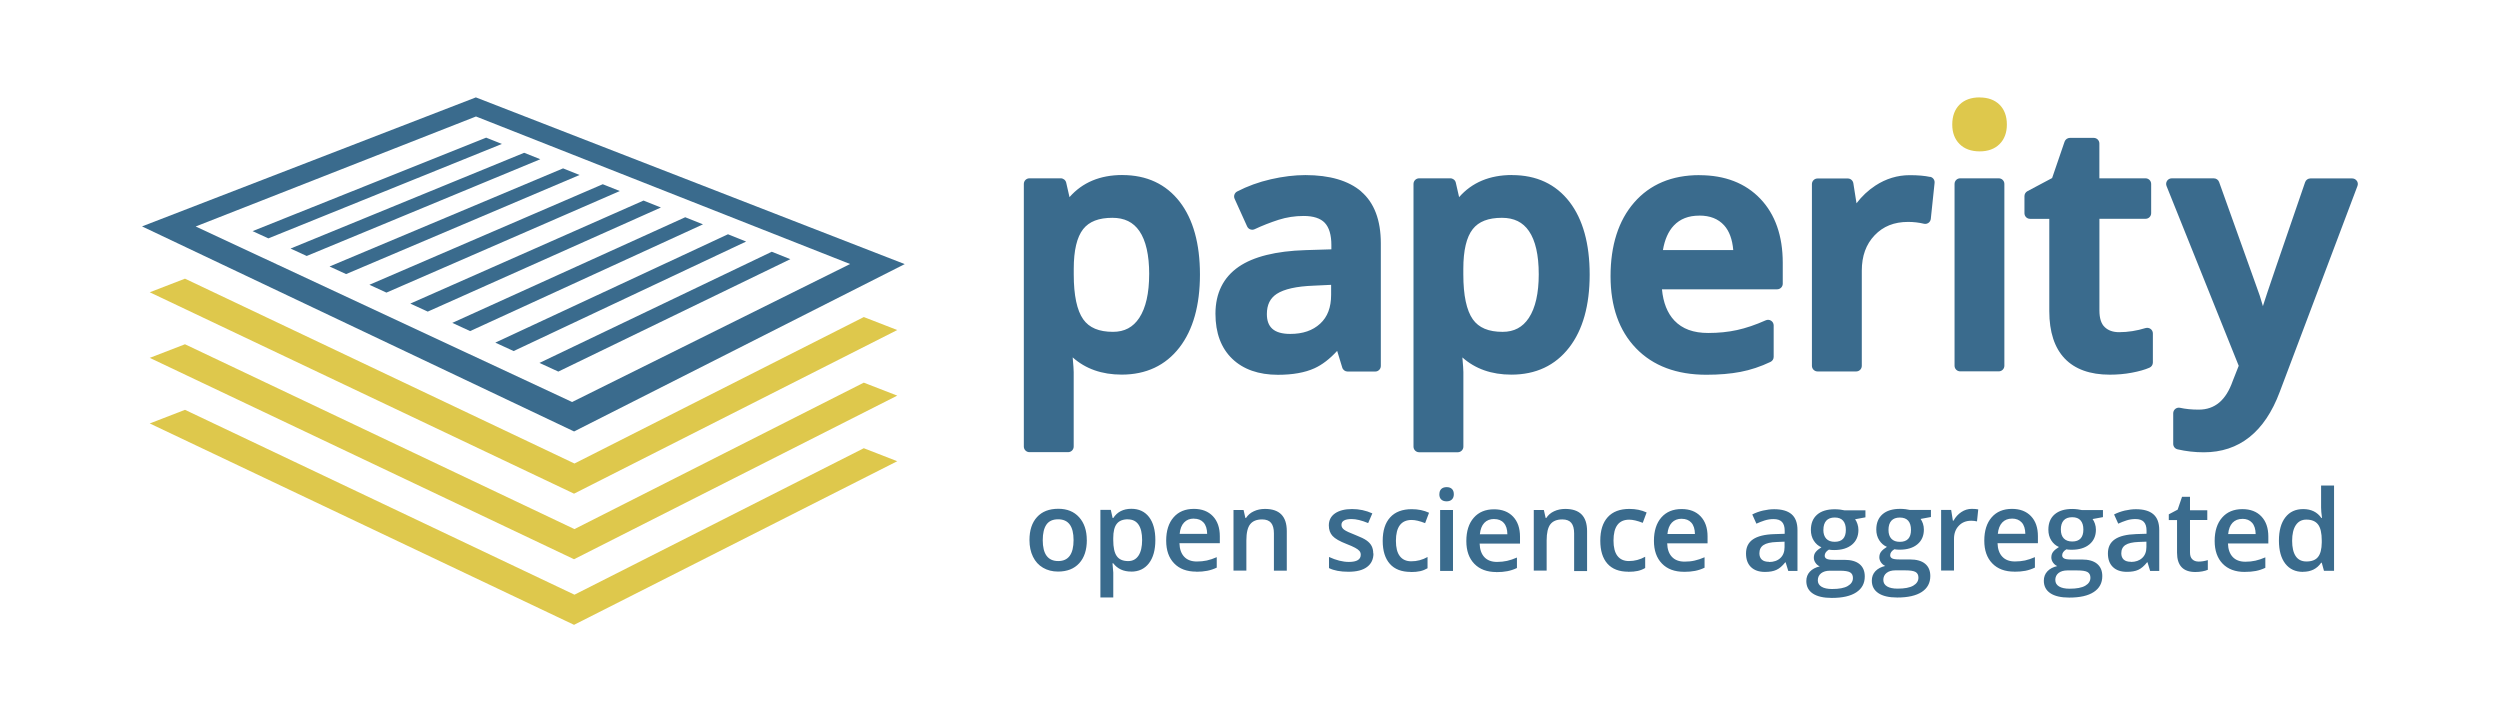
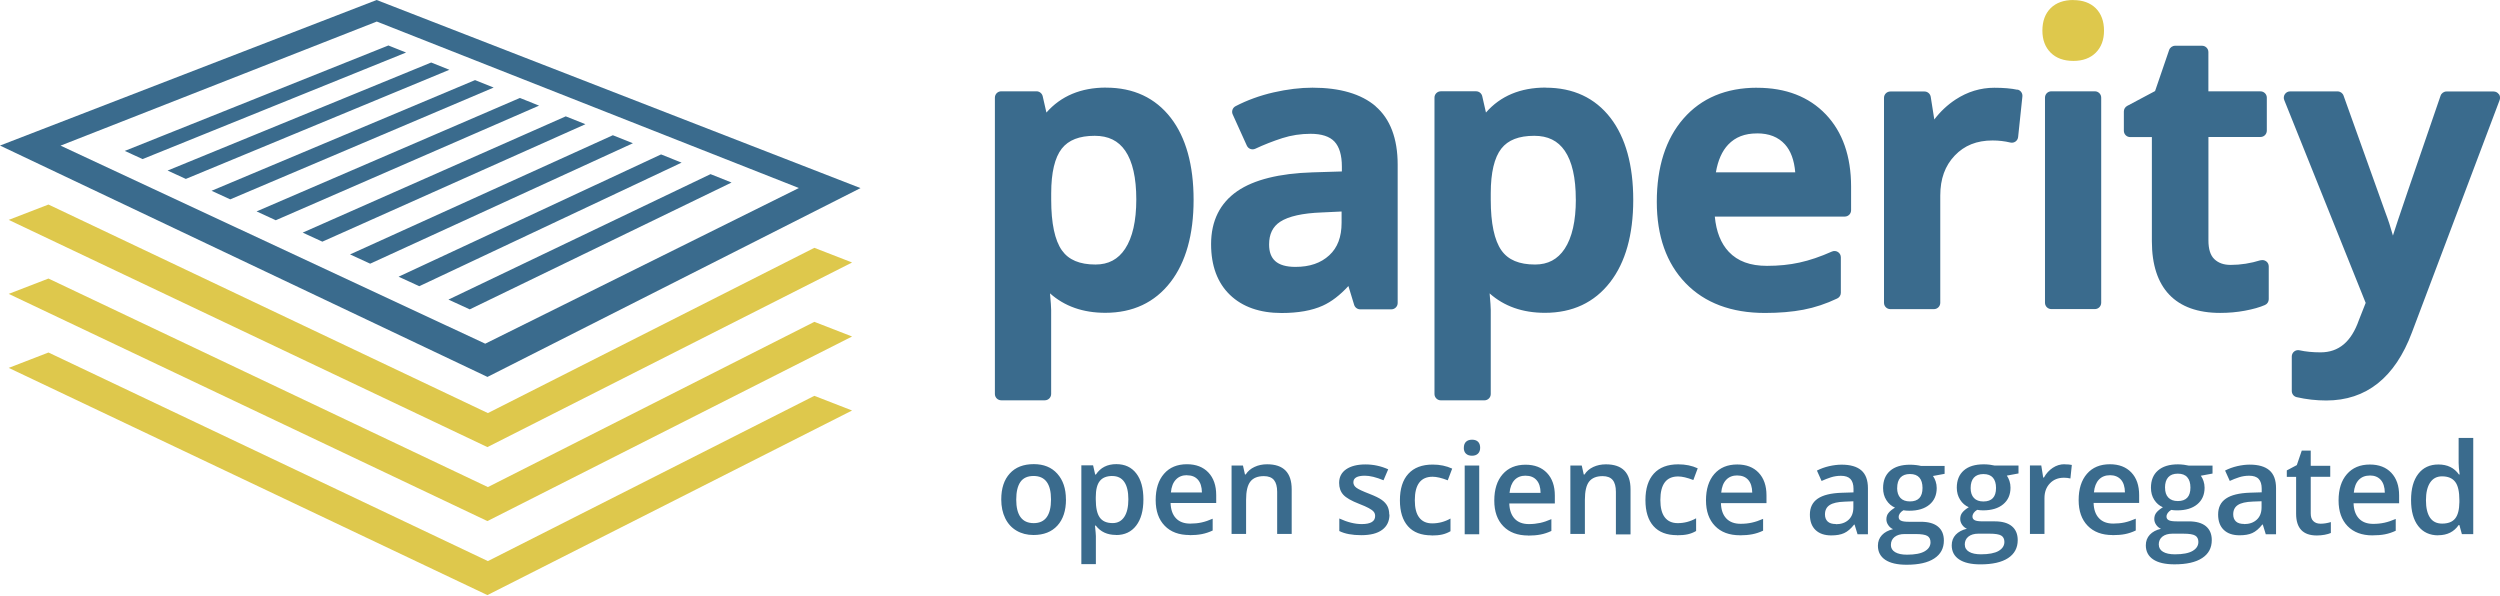
- <svg xmlns="http://www.w3.org/2000/svg" viewBox="0 0 600 173.333" height="173.333" width="600">
-   <path d="M250.256 129.615c0 3.36 1.24 5.037 3.72 5.037 2.453 0 3.68-1.678 3.68-5.037 0-3.32-1.233-4.984-3.705-4.984-1.29 0-2.23.43-2.82 1.29-.58.86-.87 2.09-.87 3.7zm10.584 0c0 2.375-.61 4.23-1.828 5.565-1.216 1.332-2.913 1.997-5.09 1.997-1.357 0-2.56-.31-3.6-.922-1.047-.612-1.847-1.492-2.407-2.64-.562-1.15-.843-2.482-.843-4 0-2.36.604-4.2 1.817-5.523 1.2-1.324 2.91-1.985 5.11-1.985 2.1 0 3.77.674 4.99 2.03 1.22 1.354 1.84 3.182 1.84 5.478m9.89-4.985c-1.23 0-2.13.362-2.69 1.08-.57.717-.85 1.867-.85 3.445v.46c0 1.77.28 3.054.84 3.846.56.8 1.47 1.2 2.75 1.2 1.07 0 1.89-.44 2.47-1.31.58-.87.87-2.12.87-3.75s-.29-2.86-.87-3.7c-.57-.83-1.42-1.25-2.53-1.25zm.75 12.547c-1.84 0-3.27-.66-4.29-1.986H267c.125 1.23.186 1.98.186 2.24v5.96h-3.09v-21.02h2.497c.068.27.212.92.435 1.95h.156c.963-1.47 2.41-2.21 4.34-2.21 1.812 0 3.226.66 4.24 1.97 1.012 1.32 1.52 3.17 1.52 5.54s-.516 4.23-1.546 5.57c-1.034 1.34-2.454 2-4.268 2m15.065-12.73c-.98 0-1.764.31-2.356.94-.6.63-.95 1.53-1.06 2.73h6.6c-.02-1.2-.31-2.11-.87-2.73-.56-.62-1.33-.92-2.32-.92zm.567 12.73c-2.26 0-4.025-.65-5.304-1.98-1.274-1.31-1.914-3.13-1.914-5.45 0-2.37.59-4.24 1.776-5.6 1.183-1.36 2.81-2.03 4.877-2.03 1.922 0 3.437.59 4.55 1.75 1.11 1.17 1.67 2.77 1.67 4.82v1.67h-9.692c.045 1.41.425 2.49 1.144 3.25.71.76 1.73 1.14 3.03 1.14.86 0 1.66-.08 2.4-.24.74-.16 1.54-.43 2.38-.8v2.51c-.76.36-1.52.61-2.29.76-.77.15-1.65.23-2.64.23m21.76-.26h-3.11V128c0-1.12-.23-1.957-.68-2.51-.46-.55-1.17-.83-2.15-.83-1.31 0-2.27.39-2.87 1.16-.61.77-.91 2.065-.91 3.88v7.25h-3.09V122.4h2.42l.43 1.905h.16c.44-.69 1.06-1.23 1.87-1.6.8-.38 1.7-.564 2.68-.564 3.49 0 5.23 1.78 5.23 5.33v9.48m20.8-4.14c0 1.42-.52 2.51-1.55 3.27-1.03.77-2.51 1.14-4.45 1.14s-3.49-.29-4.67-.88v-2.67c1.71.79 3.3 1.19 4.77 1.19 1.9 0 2.85-.57 2.85-1.72 0-.37-.11-.68-.32-.92-.21-.25-.56-.5-1.04-.76s-1.15-.56-2.01-.89c-1.68-.65-2.81-1.3-3.4-1.95-.59-.65-.89-1.49-.89-2.52 0-1.24.5-2.21 1.5-2.9 1-.68 2.37-1.03 4.09-1.03 1.71 0 3.32.35 4.85 1.04l-1 2.33c-1.57-.65-2.89-.97-3.96-.97-1.64 0-2.45.47-2.45 1.4 0 .46.21.84.64 1.16.42.32 1.35.75 2.78 1.3 1.2.47 2.07.89 2.61 1.28.55.39.95.83 1.21 1.33.26.51.39 1.11.39 1.81m9.01 4.41c-2.2 0-3.88-.64-5.02-1.93-1.14-1.28-1.72-3.12-1.72-5.52 0-2.45.59-4.33 1.79-5.64 1.19-1.31 2.92-1.97 5.19-1.97 1.53 0 2.91.29 4.14.86l-.94 2.49c-1.31-.51-2.38-.76-3.23-.76-2.52 0-3.78 1.67-3.78 5.01 0 1.63.31 2.86.94 3.67.62.82 1.54 1.24 2.75 1.24 1.38 0 2.68-.34 3.9-1.03v2.7c-.55.32-1.14.56-1.77.7-.62.14-1.38.21-2.28.21m10.16-.26h-3.09V122.4h3.09zm-3.27-18.4c0-.55.15-.98.45-1.27.31-.3.74-.45 1.3-.45.55 0 .97.15 1.27.44.3.3.45.73.45 1.28 0 .53-.16.94-.46 1.24-.31.3-.73.45-1.27.45-.56 0-.99-.15-1.3-.45-.31-.3-.45-.72-.45-1.24m13.15 5.93c-.98 0-1.77.31-2.36.93-.59.63-.94 1.53-1.06 2.73h6.6c-.01-1.2-.3-2.11-.87-2.73-.55-.62-1.33-.92-2.31-.92zm.56 12.73c-2.27 0-4.03-.66-5.31-1.98-1.28-1.32-1.918-3.13-1.918-5.45 0-2.37.59-4.24 1.78-5.6 1.19-1.36 2.81-2.03 4.88-2.03 1.92 0 3.44.59 4.55 1.75 1.11 1.17 1.67 2.77 1.67 4.82v1.67h-9.69c.05 1.41.43 2.49 1.146 3.25.71.76 1.73 1.14 3.03 1.14.86 0 1.66-.09 2.4-.25s1.53-.43 2.38-.8v2.51c-.756.36-1.52.61-2.29.76-.77.15-1.65.23-2.646.23m21.76-.26h-3.1V128c0-1.12-.226-1.958-.68-2.51-.45-.55-1.166-.83-2.15-.83-1.305 0-2.26.387-2.865 1.16-.6.77-.9 2.064-.9 3.877v7.246h-3.09V122.4h2.42l.43 1.91h.16c.43-.693 1.06-1.23 1.86-1.604.81-.377 1.7-.564 2.687-.564 3.49 0 5.236 1.775 5.236 5.324v9.485m9.9.26c-2.2 0-3.87-.64-5.02-1.93-1.14-1.28-1.71-3.13-1.71-5.53 0-2.44.59-4.32 1.79-5.64 1.19-1.31 2.922-1.97 5.19-1.97 1.532 0 2.92.28 4.14.85l-.93 2.49c-1.31-.51-2.39-.76-3.238-.76-2.52 0-3.78 1.67-3.78 5.01 0 1.63.312 2.86.94 3.68.624.82 1.544 1.24 2.76 1.24 1.37 0 2.672-.34 3.903-1.03v2.7c-.56.33-1.15.56-1.77.7-.62.14-1.38.21-2.28.21m12.81-12.73c-.98 0-1.77.31-2.36.93-.6.63-.95 1.53-1.06 2.73h6.6c-.02-1.2-.31-2.11-.87-2.73-.56-.62-1.33-.92-2.31-.92zm.57 12.73c-2.27 0-4.04-.66-5.31-1.98-1.28-1.32-1.92-3.13-1.92-5.45 0-2.37.59-4.24 1.77-5.6 1.19-1.36 2.81-2.03 4.88-2.03 1.92 0 3.44.58 4.55 1.75 1.11 1.17 1.67 2.77 1.67 4.81v1.67h-9.69c.04 1.41.42 2.49 1.14 3.25.72.76 1.73 1.14 3.04 1.14.86 0 1.66-.08 2.4-.25.74-.16 1.54-.43 2.39-.8v2.51c-.75.36-1.51.61-2.28.76-.77.15-1.65.23-2.64.23m20.39-2.36c1.12 0 2.03-.31 2.71-.94.68-.62 1.02-1.5 1.02-2.63V130l-1.87.08c-1.46.05-2.52.29-3.18.73-.66.43-.99 1.097-.99 1.99 0 .648.2 1.15.58 1.505.39.357.96.533 1.74.533zm4.61 2.11l-.62-2.03h-.1c-.7.89-1.41 1.49-2.12 1.81-.71.33-1.62.49-2.74.49-1.43 0-2.54-.38-3.35-1.15-.8-.77-1.2-1.86-1.2-3.28 0-1.5.56-2.63 1.67-3.39 1.12-.76 2.82-1.18 5.09-1.25l2.52-.08v-.77c0-.92-.22-1.62-.65-2.08-.43-.45-1.106-.68-2.017-.68-.75 0-1.46.11-2.15.33-.68.22-1.34.48-1.97.77l-.993-2.21c.79-.41 1.65-.72 2.59-.94.94-.21 1.83-.32 2.66-.32 1.85 0 3.25.4 4.19 1.21.94.81 1.41 2.08 1.41 3.8v9.8h-2.21m8.42-9.84c0 .92.24 1.61.7 2.11.47.5 1.15.74 2.02.74 1.79 0 2.68-.95 2.68-2.87 0-.95-.22-1.68-.66-2.19-.44-.51-1.11-.77-2.01-.77-.89 0-1.57.26-2.03.76-.46.51-.69 1.25-.69 2.23zm-1.33 12.1c0 .67.3 1.18.9 1.54.6.36 1.45.54 2.53.54 1.69 0 2.94-.24 3.76-.72.83-.48 1.24-1.12 1.24-1.92 0-.63-.22-1.08-.67-1.35-.45-.27-1.29-.4-2.516-.4h-2.34c-.89 0-1.59.21-2.12.62-.52.42-.78.98-.78 1.69zm11.43-16.81v1.69l-2.48.46c.23.31.42.69.567 1.14.15.45.23.92.23 1.42 0 1.5-.518 2.68-1.55 3.54-1.04.86-2.46 1.29-4.28 1.29-.47 0-.89-.03-1.26-.1-.67.41-1 .89-1 1.45 0 .34.15.59.46.75.31.17.88.25 1.72.25h2.53c1.605 0 2.82.34 3.655 1.03.83.68 1.25 1.67 1.25 2.96 0 1.65-.68 2.92-2.04 3.81-1.36.9-3.32 1.34-5.89 1.34-1.98 0-3.49-.35-4.54-1.05-1.04-.7-1.56-1.7-1.56-3 0-.89.283-1.64.85-2.25.57-.61 1.36-1.03 2.373-1.27-.42-.18-.758-.46-1.02-.85-.27-.39-.4-.8-.4-1.23 0-.55.15-1.01.46-1.38.3-.38.76-.75 1.362-1.12-.75-.33-1.36-.85-1.83-1.59-.467-.73-.7-1.59-.7-2.57 0-1.58.496-2.8 1.49-3.67.996-.87 2.414-1.3 4.256-1.3.42 0 .85.03 1.3.08.46.06.8.12 1.02.18h5.04m5.52 4.71c0 .91.23 1.61.7 2.11s1.14.74 2.02.74c1.79 0 2.68-.96 2.68-2.87 0-.95-.22-1.68-.66-2.19-.44-.51-1.11-.77-2.02-.77-.89 0-1.56.25-2.03.76-.46.51-.69 1.25-.69 2.22zM452 139.2c0 .664.3 1.18.9 1.54.6.36 1.44.533 2.53.533 1.68 0 2.935-.237 3.76-.72.822-.48 1.234-1.124 1.234-1.92 0-.63-.225-1.085-.68-1.35-.45-.267-1.29-.4-2.52-.4h-2.34c-.884 0-1.59.21-2.11.62-.52.42-.78.98-.78 1.695zm11.426-16.81v1.692l-2.482.46c.225.31.413.687.562 1.134.15.45.224.92.224 1.42 0 1.5-.52 2.68-1.56 3.54-1.03.86-2.456 1.29-4.27 1.29-.46 0-.88-.036-1.26-.106-.67.41-1 .894-1 1.446 0 .334.16.583.47.75.31.165.88.25 1.713.25h2.54c1.604 0 2.824.34 3.654 1.026.836.685 1.256 1.67 1.256 2.96 0 1.647-.68 2.92-2.04 3.813-1.357.892-3.32 1.34-5.89 1.34-1.984 0-3.495-.35-4.54-1.055-1.043-.7-1.566-1.7-1.566-3 0-.89.28-1.64.845-2.253.57-.607 1.36-1.03 2.377-1.27-.41-.176-.75-.457-1.02-.85-.27-.39-.4-.8-.4-1.227 0-.545.15-1.005.46-1.38.3-.378.76-.75 1.36-1.12-.76-.323-1.37-.852-1.84-1.586-.47-.73-.71-1.59-.71-2.57 0-1.58.5-2.8 1.49-3.668.99-.87 2.41-1.3 4.25-1.3.41 0 .84.026 1.29.08.45.06.79.12 1.02.18h5.04m9.84-.26c.62 0 1.14.044 1.54.13l-.3 2.88c-.44-.105-.9-.16-1.37-.16-1.24 0-2.24.4-3 1.21-.77.807-1.15 1.85-1.15 3.14v7.6h-3.09v-14.54h2.41l.41 2.567h.16c.48-.87 1.11-1.56 1.88-2.065.77-.51 1.61-.763 2.5-.763m9.67 2.34c-.98 0-1.77.31-2.36.932-.59.623-.95 1.53-1.06 2.722h6.6c-.02-1.2-.31-2.12-.87-2.73-.57-.62-1.34-.93-2.32-.93zm.56 12.73c-2.27 0-4.03-.66-5.31-1.98-1.28-1.32-1.92-3.135-1.92-5.45 0-2.376.59-4.244 1.77-5.604 1.18-1.36 2.81-2.03 4.88-2.03 1.92 0 3.44.58 4.55 1.74 1.12 1.17 1.67 2.77 1.67 4.82v1.67h-9.69c.04 1.41.43 2.5 1.15 3.25.71.76 1.72 1.14 3.03 1.14.86 0 1.66-.08 2.41-.24.74-.16 1.53-.43 2.38-.8v2.51c-.75.36-1.52.62-2.29.77-.77.15-1.65.22-2.64.22m11.16-10.1c0 .92.23 1.62.7 2.11.47.49 1.14.74 2.02.74 1.78 0 2.68-.96 2.68-2.87 0-.95-.22-1.68-.67-2.19-.44-.52-1.12-.77-2.02-.77-.89 0-1.57.25-2.03.76-.46.51-.69 1.25-.69 2.22zm-1.33 12.1c0 .67.3 1.18.9 1.54.6.36 1.44.54 2.53.54 1.68 0 2.93-.24 3.76-.72.82-.48 1.23-1.12 1.23-1.92 0-.63-.23-1.08-.68-1.35-.45-.27-1.29-.4-2.52-.4h-2.34c-.88 0-1.59.21-2.11.62-.52.42-.78.98-.78 1.69zm11.43-16.8v1.7l-2.49.46c.23.31.42.68.57 1.13.15.44.23.92.23 1.42 0 1.49-.52 2.67-1.56 3.53-1.04.86-2.46 1.29-4.28 1.29-.46 0-.88-.03-1.26-.1-.66.41-1 .89-1 1.44 0 .34.16.58.47.75.31.17.88.25 1.72.25h2.53c1.61 0 2.83.34 3.66 1.03.83.69 1.25 1.67 1.25 2.96 0 1.65-.68 2.92-2.04 3.81-1.36.9-3.32 1.34-5.89 1.34-1.98 0-3.5-.35-4.54-1.05-1.04-.7-1.56-1.7-1.56-3 0-.89.28-1.64.85-2.25.56-.6 1.35-1.03 2.37-1.26-.41-.18-.75-.46-1.02-.85-.27-.39-.4-.8-.4-1.23 0-.54.15-1 .46-1.38.3-.37.76-.75 1.37-1.12-.76-.32-1.37-.85-1.84-1.58-.47-.73-.7-1.59-.7-2.57 0-1.58.49-2.8 1.49-3.67 1-.87 2.41-1.31 4.26-1.31.41 0 .84.03 1.29.09.45.06.79.12 1.02.18h5.03m6.72 12.44c1.12 0 2.02-.31 2.7-.94.68-.62 1.02-1.5 1.02-2.63V130l-1.87.07c-1.45.055-2.51.295-3.17.73-.66.43-.99 1.1-.99 1.99 0 .65.2 1.15.58 1.51.39.36.97.53 1.74.53zm4.6 2.11l-.62-2.02h-.1c-.7.89-1.41 1.49-2.12 1.81-.71.33-1.62.48-2.73.48-1.43 0-2.55-.38-3.35-1.15-.8-.77-1.2-1.86-1.2-3.27 0-1.5.55-2.63 1.67-3.39 1.11-.76 2.81-1.17 5.09-1.25l2.51-.08v-.77c0-.93-.22-1.62-.65-2.08-.43-.46-1.11-.68-2.02-.68-.74 0-1.46.11-2.14.33-.69.22-1.34.48-1.98.78l-1-2.21c.79-.41 1.66-.72 2.59-.94.93-.21 1.82-.32 2.65-.32 1.85 0 3.25.4 4.19 1.21.94.81 1.41 2.07 1.41 3.8v9.8h-2.2m11.6-2.24c.75 0 1.51-.12 2.26-.35v2.32c-.34.15-.788.28-1.32.38-.54.1-1.1.15-1.68.15-2.93 0-4.39-1.55-4.39-4.63v-7.84h-1.98v-1.37l2.13-1.13 1.05-3.08h1.91v3.23h4.15v2.34h-4.15v7.79c0 .74.18 1.29.56 1.64.37.36.86.54 1.46.54m10.56-10.24c-.99 0-1.77.31-2.37.93-.59.63-.94 1.53-1.05 2.72h6.6c-.02-1.2-.31-2.11-.87-2.73-.56-.62-1.33-.93-2.31-.93zm.56 12.73c-2.26 0-4.03-.66-5.31-1.98-1.27-1.32-1.91-3.13-1.91-5.45 0-2.38.594-4.24 1.78-5.6 1.18-1.36 2.81-2.04 4.88-2.04 1.92 0 3.44.58 4.55 1.748 1.11 1.17 1.67 2.77 1.67 4.815v1.67h-9.69c.043 1.41.43 2.49 1.143 3.25.72.76 1.73 1.14 3.04 1.14.86 0 1.66-.086 2.4-.25.74-.16 1.53-.43 2.39-.8v2.51c-.76.36-1.52.61-2.29.76-.77.15-1.65.22-2.65.22m14.81-2.5c1.27 0 2.2-.36 2.77-1.08.58-.71.88-1.87.9-3.47v-.44c0-1.83-.3-3.13-.9-3.9-.6-.78-1.53-1.16-2.8-1.16-1.09 0-1.93.44-2.52 1.32-.59.88-.89 2.14-.89 3.77 0 1.61.29 2.84.86 3.69.57.84 1.424 1.27 2.564 1.27zm-.83 2.496c-1.82 0-3.23-.655-4.25-1.97-1.02-1.316-1.53-3.16-1.53-5.54 0-2.385.51-4.24 1.54-5.57s2.45-1.99 4.28-1.99c1.91 0 3.36.705 4.36 2.12h.16c-.15-1.04-.22-1.87-.22-2.47v-5.3h3.11v20.46h-2.42l-.53-1.93h-.146c-.99 1.45-2.44 2.17-4.35 2.17M275.8 65.8c0 4.572-.803 8.107-2.383 10.502-1.482 2.244-3.544 3.34-6.294 3.34-3.382 0-5.716-.982-7.146-3.002-1.512-2.138-2.277-5.76-2.277-10.763V64.5c0-4.404.76-7.602 2.256-9.507 1.45-1.83 3.74-2.718 7.01-2.718 2.9 0 5.02 1.04 6.49 3.182 1.56 2.272 2.35 5.752 2.35 10.345zm-6.43-23.796c-5.35 0-9.6 1.784-12.69 5.31-.39-1.753-.65-2.91-.8-3.51-.16-.596-.69-1.01-1.31-1.01h-7.5c-.75 0-1.35.6-1.35 1.345v63.04c0 .74.604 1.34 1.35 1.34h9.27c.744 0 1.347-.6 1.347-1.35V89.31c0-.555-.08-1.724-.244-3.54 3.078 2.75 7.02 4.138 11.76 4.138 5.856 0 10.525-2.19 13.866-6.514 3.26-4.223 4.92-10.114 4.92-17.513 0-7.39-1.63-13.26-4.84-17.43-3.3-4.27-7.93-6.44-13.79-6.44m50.11 26.35v2.39c0 3.03-.86 5.3-2.62 6.92-1.8 1.66-4.16 2.47-7.2 2.47-1.95 0-3.4-.42-4.3-1.24-.88-.8-1.3-1.95-1.3-3.52 0-2.22.77-3.8 2.37-4.85 1.77-1.15 4.74-1.82 8.84-1.97zm7.25-22.39c-3.07-2.62-7.59-3.95-13.44-3.95-2.59 0-5.37.34-8.27 1-2.92.67-5.64 1.66-8.1 2.94-.63.33-.9 1.1-.6 1.75l3 6.63c.15.33.42.59.76.71.34.13.71.11 1.04-.04 1.83-.86 3.77-1.62 5.75-2.26 1.91-.61 3.93-.92 6.02-.92 2.33 0 4.04.56 5.07 1.65 1.05 1.12 1.58 2.91 1.58 5.33v1.03l-6.23.19c-7.07.22-12.45 1.56-15.99 3.98-3.71 2.55-5.6 6.35-5.6 11.29 0 4.6 1.35 8.23 4.02 10.8 2.65 2.55 6.35 3.85 10.98 3.85 3.51 0 6.46-.52 8.75-1.56 1.84-.83 3.67-2.23 5.46-4.18l1.22 4c.17.57.7.96 1.29.96h6.62c.74 0 1.35-.6 1.35-1.34V58.4c0-5.567-1.59-9.75-4.71-12.425M369.3 65.8c0 4.574-.8 8.11-2.38 10.504-1.483 2.244-3.543 3.34-6.292 3.34-3.384 0-5.72-.982-7.15-3.002-1.51-2.138-2.28-5.76-2.28-10.763V64.5c0-4.404.76-7.602 2.258-9.507 1.44-1.83 3.732-2.718 7.008-2.718 2.893 0 5.015 1.04 6.484 3.182 1.56 2.272 2.35 5.752 2.35 10.345zm-6.424-23.794c-5.346 0-9.603 1.784-12.69 5.31-.384-1.753-.648-2.91-.8-3.51-.154-.596-.69-1.01-1.305-1.01h-7.49c-.74 0-1.35.6-1.35 1.345v63.05c0 .75.61 1.35 1.35 1.35h9.27c.74 0 1.35-.6 1.35-1.34V89.32c0-.56-.08-1.728-.24-3.54 3.08 2.746 7.02 4.134 11.76 4.134 5.86 0 10.53-2.19 13.87-6.51 3.27-4.223 4.92-10.114 4.92-17.513 0-7.39-1.63-13.26-4.83-17.43-3.29-4.27-7.93-6.44-13.79-6.44m44.94 9.72c2.58 0 4.52.77 5.95 2.34 1.24 1.37 1.97 3.36 2.19 5.94H399.1c.43-2.53 1.305-4.51 2.615-5.89 1.525-1.6 3.52-2.38 6.105-2.38zm0-9.71c-6.58 0-11.85 2.21-15.65 6.58-3.75 4.31-5.66 10.26-5.66 17.69 0 7.27 2.06 13.09 6.12 17.29 4.07 4.22 9.75 6.35 16.89 6.35 3.04 0 5.8-.23 8.18-.69 2.42-.46 4.84-1.27 7.19-2.39.47-.22.77-.69.77-1.21V78.1c0-.453-.23-.88-.61-1.126-.38-.25-.87-.29-1.29-.1-2.45 1.09-4.77 1.878-6.9 2.34-2.11.466-4.43.7-6.91.7-3.56 0-6.22-.975-8.13-2.99-1.67-1.77-2.67-4.284-2.97-7.49h27.64c.75 0 1.35-.604 1.35-1.35v-5.01c0-6.455-1.81-11.63-5.38-15.37-3.59-3.76-8.51-5.66-14.62-5.66m55.37.42c-1.3-.283-2.95-.424-4.9-.424-2.93 0-5.71.845-8.25 2.51-1.72 1.13-3.24 2.55-4.52 4.24l-.76-4.82c-.11-.655-.67-1.135-1.33-1.135h-7.26c-.74 0-1.35.6-1.35 1.347V87.8c0 .745.61 1.348 1.35 1.348h9.27c.75 0 1.35-.604 1.35-1.35V64.97c0-3.543 1.01-6.324 3.08-8.502 2.06-2.16 4.68-3.21 8.04-3.21 1.3 0 2.58.15 3.79.44.38.09.77.013 1.09-.21.32-.225.52-.575.56-.96l.91-8.64c.07-.68-.38-1.31-1.05-1.456" fill="#3a6b8d" />
-   <path d="M475.135 23.373c-2.044 0-3.667.582-4.83 1.728-1.17 1.16-1.765 2.77-1.765 4.79 0 1.94.592 3.52 1.756 4.68 1.167 1.17 2.792 1.76 4.84 1.76 1.99 0 3.593-.59 4.76-1.75 1.163-1.16 1.753-2.74 1.753-4.68 0-2.02-.6-3.63-1.77-4.79-1.17-1.14-2.77-1.72-4.75-1.72" fill="#dec84c" />
-   <path d="M479.71 42.796h-9.27c-.745 0-1.348.6-1.348 1.346v43.634c0 .745.603 1.348 1.347 1.348h9.27c.74 0 1.34-.603 1.34-1.348V44.142c0-.745-.6-1.346-1.35-1.346m35.28 35.924c-2.12.663-4.27 1.003-6.39 1.003-1.47 0-2.61-.403-3.47-1.228-.84-.794-1.26-2.133-1.26-3.974V52.51h11.08c.74 0 1.34-.6 1.34-1.346v-7.022c0-.745-.61-1.346-1.35-1.346h-11.08v-8.36c0-.743-.61-1.345-1.35-1.345h-5.72c-.58 0-1.09.37-1.28.91l-2.99 8.73-5.92 3.15c-.44.23-.72.69-.72 1.19v4.1c0 .75.6 1.35 1.35 1.35h4.61v22.16c0 9.97 5.02 15.24 14.52 15.24 1.8 0 3.58-.15 5.27-.47 1.71-.32 3.15-.72 4.26-1.21.49-.21.81-.7.81-1.23v-6.99c0-.43-.2-.83-.55-1.08-.35-.25-.79-.33-1.2-.2m50.69-35.34c-.25-.37-.67-.58-1.11-.58H554.5c-.572 0-1.084.36-1.27.9-6.02 17.46-9.4 27.37-10.04 29.46l-.09.3c-.45-1.64-1-3.33-1.654-5.04l-8.86-24.75c-.19-.53-.7-.89-1.268-.89h-10.1c-.45 0-.867.22-1.116.59-.25.37-.3.84-.13 1.26l17.32 43.14-1.44 3.65c-1.62 4.63-4.29 6.87-8.16 6.87-1.68 0-3.19-.15-4.48-.44-.4-.09-.82.01-1.13.26-.33.26-.51.65-.51 1.06v7.34c0 .63.43 1.17 1.04 1.31 2.04.47 4.15.71 6.3.71 8.5 0 14.63-4.87 18.22-14.48l18.66-49.44c.16-.41.1-.87-.15-1.24m-449-10.34L60.62 55.47l3.79 1.74 56.05-22.663-3.8-1.517m9.13 3.642l-56.06 22.98 3.88 1.782 56.06-23.217-3.88-1.55m18.88 7.545L88.66 68.345l4.082 1.88 56.01-24.373-4.065-1.627m9.77 3.905l-55.98 24.73 4.183 1.924L158.62 49.8l-4.163-1.664m20.255 8.09L118.875 82.23l4.4 2.023 55.797-26.285-4.36-1.745" fill="#3a6b8d" />
-   <path d="M137.305 96.484l-90.34-42.13 67.272-26.398 89.787 35.41zm-23.098-73.11l-80.12 30.962L137.78 103.55l79.355-40.165-102.928-40.012" fill="#3a6b8d" />
-   <path d="M135.14 40.41L79.09 63.957l3.972 1.823 56.04-23.785-3.963-1.584m29.33 11.72l-55.92 25.36 4.28 1.97 55.89-25.62-4.26-1.7m20.74 8.29L129.47 87.1l4.523 2.08L189.68 62.2l-4.472-1.784" fill="#3a6b8d" />
-   <path d="M207.31 76.094l-69.442 35.15L44.394 66.88l-8.454 3.266 101.828 48.333 77.57-39.27-8.027-3.12" fill="#dec84c" />
-   <path d="M207.31 91.836l-69.442 35.146-93.474-44.36-8.454 3.266 101.828 48.328 77.57-39.264-8.027-3.116" fill="#dec84c" />
-   <path d="M44.394 98.36l-8.454 3.268 101.828 48.332 77.57-39.267-8.027-3.12-69.44 35.154L44.4 98.36" fill="#dec84c" />
+ <svg xmlns="http://www.w3.org/2000/svg" viewBox="0 0 531.793 126.587" height="126.587" width="531.793">
+   <path d="M216.168 106.242c0 3.36 1.24 5.037 3.72 5.037 2.453 0 3.68-1.68 3.68-5.04 0-3.32-1.233-4.99-3.705-4.99-1.29 0-2.23.43-2.82 1.29-.58.86-.87 2.09-.87 3.7zm10.584 0c0 2.375-.61 4.23-1.828 5.565-1.216 1.332-2.913 1.997-5.09 1.997-1.357 0-2.56-.31-3.6-.922-1.047-.612-1.847-1.492-2.407-2.64-.562-1.15-.843-2.482-.843-4 0-2.36.604-4.2 1.817-5.523 1.2-1.33 2.91-1.99 5.11-1.99 2.1 0 3.77.67 4.99 2.03 1.22 1.35 1.84 3.18 1.84 5.48m9.89-4.99c-1.23 0-2.13.36-2.69 1.08-.57.71-.85 1.86-.85 3.44v.46c0 1.77.28 3.05.84 3.84.56.8 1.47 1.2 2.75 1.2 1.07 0 1.89-.44 2.47-1.31.58-.87.87-2.12.87-3.75s-.29-2.86-.87-3.7c-.57-.83-1.42-1.25-2.53-1.25zm.75 12.54c-1.84 0-3.27-.66-4.29-1.99h-.17c.13 1.23.19 1.98.19 2.24V120h-3.09V98.99h2.5c.07.27.21.92.44 1.95h.16c.97-1.47 2.41-2.21 4.34-2.21 1.82 0 3.23.66 4.24 1.97 1.02 1.32 1.52 3.17 1.52 5.54s-.51 4.23-1.54 5.57c-1.03 1.34-2.45 2-4.26 2m15.066-12.73c-.98 0-1.764.31-2.356.94-.6.63-.95 1.53-1.06 2.73h6.6c-.02-1.2-.31-2.11-.87-2.73-.56-.62-1.33-.92-2.32-.92zm.567 12.73c-2.26 0-4.03-.65-5.307-1.98-1.275-1.31-1.915-3.13-1.915-5.45 0-2.37.59-4.24 1.778-5.6 1.18-1.36 2.81-2.03 4.878-2.03 1.92 0 3.44.59 4.55 1.75 1.11 1.17 1.67 2.77 1.67 4.82v1.67H249c.046 1.41.426 2.49 1.145 3.25.71.76 1.73 1.14 3.03 1.14.86 0 1.66-.08 2.4-.24.74-.16 1.54-.43 2.38-.8v2.51c-.76.36-1.52.61-2.29.76-.77.15-1.65.23-2.64.23m21.76-.26h-3.11v-8.96c0-1.12-.23-1.957-.68-2.51-.46-.55-1.17-.83-2.15-.83-1.31 0-2.27.39-2.87 1.16-.61.77-.91 2.065-.91 3.88v7.25h-3.09V99.02h2.42l.43 1.905h.16c.44-.69 1.06-1.23 1.87-1.6.8-.38 1.7-.564 2.68-.564 3.49 0 5.23 1.78 5.23 5.33v9.48m20.8-4.14c0 1.42-.52 2.51-1.55 3.27-1.03.77-2.51 1.14-4.45 1.14-1.94 0-3.49-.29-4.67-.88v-2.67c1.71.79 3.3 1.19 4.77 1.19 1.9 0 2.85-.57 2.85-1.72 0-.37-.11-.68-.32-.92-.21-.25-.56-.5-1.04-.76s-1.15-.56-2.01-.89c-1.68-.65-2.81-1.3-3.4-1.95-.59-.65-.89-1.49-.89-2.52 0-1.24.5-2.21 1.5-2.9 1-.68 2.37-1.03 4.09-1.03 1.71 0 3.32.35 4.85 1.04l-1 2.33c-1.57-.65-2.89-.97-3.96-.97-1.64 0-2.45.47-2.45 1.4 0 .46.21.84.64 1.16.42.32 1.35.75 2.78 1.3 1.2.47 2.07.89 2.61 1.28.55.39.95.83 1.21 1.33.26.51.39 1.11.39 1.81m9.01 4.41c-2.2 0-3.88-.64-5.02-1.93-1.14-1.28-1.72-3.12-1.72-5.52 0-2.45.59-4.33 1.79-5.64 1.19-1.31 2.92-1.97 5.19-1.97 1.53 0 2.91.29 4.14.86l-.94 2.49c-1.31-.51-2.38-.76-3.23-.76-2.52 0-3.78 1.67-3.78 5.01 0 1.63.31 2.86.94 3.67.62.82 1.54 1.24 2.75 1.24 1.38 0 2.68-.34 3.9-1.03v2.7c-.55.32-1.14.56-1.77.7-.62.14-1.38.21-2.28.21m10.16-.26h-3.09V99.02h3.09zm-3.27-18.4c0-.55.15-.98.45-1.27.31-.3.74-.45 1.3-.45.55 0 .97.15 1.27.44.3.3.45.73.45 1.28 0 .53-.16.94-.46 1.24-.31.3-.73.45-1.27.45-.56 0-.99-.15-1.3-.45-.31-.3-.45-.72-.45-1.24m13.15 5.93c-.98 0-1.77.31-2.36.93-.59.63-.94 1.53-1.06 2.73h6.6c-.01-1.2-.3-2.11-.87-2.73-.55-.62-1.33-.92-2.31-.92zm.56 12.73c-2.27 0-4.03-.66-5.31-1.98-1.28-1.32-1.915-3.13-1.915-5.45 0-2.37.59-4.24 1.78-5.6 1.19-1.36 2.81-2.03 4.88-2.03 1.92 0 3.44.59 4.55 1.75 1.11 1.17 1.67 2.77 1.67 4.82v1.67h-9.69c.05 1.41.43 2.49 1.145 3.25.71.76 1.73 1.14 3.03 1.14.86 0 1.66-.09 2.4-.25s1.53-.43 2.38-.8v2.51c-.755.36-1.52.61-2.29.76-.77.15-1.65.23-2.645.23m21.76-.26h-3.1v-9.05c0-1.12-.228-1.96-.68-2.51-.45-.55-1.168-.83-2.15-.83-1.307 0-2.26.39-2.867 1.16-.6.77-.9 2.07-.9 3.88v7.25h-3.09V99.03h2.42l.43 1.91h.16c.43-.695 1.06-1.23 1.86-1.606.81-.376 1.7-.563 2.69-.563 3.49 0 5.24 1.78 5.24 5.32v9.49m9.9.26c-2.2 0-3.87-.64-5.02-1.93-1.14-1.28-1.71-3.13-1.71-5.53 0-2.44.59-4.32 1.79-5.64 1.19-1.31 2.924-1.97 5.19-1.97 1.534 0 2.92.28 4.14.85l-.93 2.49c-1.31-.51-2.39-.76-3.236-.76-2.52 0-3.78 1.67-3.78 5.01 0 1.63.31 2.86.94 3.68.626.82 1.546 1.24 2.76 1.24 1.37 0 2.67-.34 3.905-1.03v2.7c-.56.33-1.15.56-1.77.7-.62.14-1.38.21-2.28.21m12.81-12.73c-.98 0-1.77.31-2.36.93-.6.63-.95 1.53-1.06 2.73h6.6c-.02-1.2-.31-2.11-.87-2.73-.56-.62-1.33-.92-2.31-.92zm.57 12.73c-2.27 0-4.04-.66-5.31-1.98-1.28-1.32-1.92-3.13-1.92-5.45 0-2.37.59-4.24 1.77-5.6 1.19-1.36 2.81-2.03 4.88-2.03 1.92 0 3.44.58 4.55 1.75 1.11 1.17 1.67 2.77 1.67 4.81v1.67h-9.69c.04 1.41.42 2.49 1.14 3.25.72.76 1.73 1.14 3.04 1.14.86 0 1.66-.08 2.4-.25.74-.16 1.54-.43 2.39-.8v2.51c-.75.36-1.51.61-2.28.76-.77.15-1.65.23-2.64.23m20.39-2.36c1.12 0 2.03-.31 2.71-.94.68-.62 1.02-1.5 1.02-2.63v-1.31l-1.87.08c-1.46.05-2.52.29-3.18.73-.66.43-.99 1.1-.99 1.99 0 .65.2 1.15.58 1.51.39.36.96.53 1.74.53zm4.61 2.11l-.62-2.03h-.1c-.7.89-1.41 1.49-2.12 1.81-.71.33-1.62.49-2.74.49-1.43 0-2.54-.38-3.35-1.15-.8-.77-1.2-1.86-1.2-3.28 0-1.5.56-2.63 1.67-3.39 1.12-.76 2.82-1.18 5.09-1.25l2.52-.08v-.77c0-.92-.22-1.62-.65-2.08-.43-.45-1.108-.68-2.02-.68-.75 0-1.46.11-2.15.33-.68.22-1.34.48-1.97.77l-.99-2.21c.79-.41 1.65-.72 2.59-.94.94-.21 1.83-.32 2.66-.32 1.85 0 3.25.4 4.19 1.21.94.81 1.41 2.08 1.41 3.8v9.8h-2.21m8.42-9.84c0 .92.24 1.61.7 2.11.47.5 1.15.74 2.02.74 1.79 0 2.68-.95 2.68-2.87 0-.95-.22-1.68-.66-2.19-.44-.51-1.11-.77-2.01-.77-.89 0-1.57.26-2.03.76-.46.51-.69 1.25-.69 2.23zm-1.33 12.1c0 .67.3 1.18.9 1.54.6.36 1.45.54 2.53.54 1.69 0 2.94-.24 3.76-.72.83-.48 1.24-1.12 1.24-1.92 0-.63-.22-1.08-.67-1.35-.45-.27-1.29-.4-2.515-.4h-2.34c-.89 0-1.59.21-2.12.62-.52.42-.78.98-.78 1.69zm11.43-16.81v1.69l-2.48.46c.23.31.42.69.57 1.14.15.45.23.92.23 1.42 0 1.5-.52 2.68-1.55 3.54-1.04.86-2.46 1.29-4.28 1.29-.47 0-.89-.03-1.26-.1-.67.41-1 .89-1 1.45 0 .34.15.59.46.75.31.17.88.25 1.72.25h2.53c1.603 0 2.82.34 3.653 1.03.83.68 1.25 1.67 1.25 2.96 0 1.65-.68 2.92-2.04 3.81-1.36.9-3.32 1.34-5.89 1.34-1.98 0-3.49-.35-4.54-1.05-1.04-.7-1.56-1.7-1.56-3 0-.89.283-1.64.85-2.25.57-.61 1.36-1.03 2.373-1.27-.42-.18-.753-.46-1.02-.85-.27-.39-.4-.8-.4-1.23 0-.55.15-1.01.46-1.38.3-.38.76-.75 1.367-1.12-.75-.33-1.36-.85-1.83-1.59-.47-.73-.7-1.59-.7-2.57 0-1.58.494-2.8 1.49-3.67.994-.87 2.412-1.3 4.254-1.3.42 0 .85.03 1.3.08.46.06.8.12 1.02.18h5.04m5.52 4.71c0 .91.23 1.61.7 2.11.47.5 1.14.74 2.02.74 1.79 0 2.68-.96 2.68-2.87 0-.95-.22-1.68-.66-2.19-.44-.51-1.11-.77-2.02-.77-.89 0-1.56.25-2.03.76-.46.51-.69 1.25-.69 2.22zm-1.24 12.01c0 .67.3 1.18.9 1.54.6.36 1.44.54 2.53.54 1.68 0 2.93-.24 3.76-.72.82-.48 1.23-1.12 1.23-1.92 0-.63-.23-1.08-.68-1.35-.45-.27-1.29-.4-2.52-.4h-2.34c-.89 0-1.59.21-2.11.62-.52.42-.78.98-.78 1.7zm11.42-16.81v1.69l-2.48.46c.22.31.41.69.56 1.14.15.45.22.92.22 1.42 0 1.5-.52 2.68-1.56 3.54-1.03.86-2.46 1.29-4.27 1.29-.46 0-.88-.04-1.26-.11-.67.41-1 .9-1 1.45 0 .34.16.58.47.75.31.17.88.25 1.71.25h2.54c1.602 0 2.822.34 3.652 1.03.832.69 1.252 1.67 1.252 2.96 0 1.65-.68 2.92-2.04 3.82-1.358.89-3.32 1.34-5.89 1.34-1.985 0-3.496-.35-4.54-1.056-1.044-.7-1.567-1.7-1.567-3 0-.89.28-1.64.85-2.253.57-.606 1.36-1.03 2.377-1.27-.41-.175-.75-.456-1.02-.85-.27-.39-.4-.8-.4-1.226 0-.55.15-1.01.46-1.38.3-.38.76-.75 1.36-1.12-.76-.326-1.37-.855-1.84-1.59-.47-.73-.71-1.59-.71-2.57 0-1.58.5-2.8 1.49-3.666.99-.87 2.41-1.3 4.25-1.3.41 0 .84.023 1.29.08.45.06.79.12 1.02.18h5.04m9.84-.26c.62 0 1.14.04 1.54.13l-.3 2.88c-.44-.11-.9-.16-1.37-.16-1.24 0-2.24.4-3 1.21-.77.804-1.15 1.85-1.15 3.14v7.6h-3.09V99.01h2.41l.41 2.566h.16c.48-.87 1.11-1.56 1.88-2.066.77-.51 1.61-.763 2.5-.763m9.67 2.34c-.98 0-1.77.31-2.36.933-.59.623-.95 1.53-1.06 2.722h6.6c-.02-1.2-.31-2.12-.87-2.73-.57-.62-1.34-.93-2.32-.93zm.56 12.73c-2.27 0-4.03-.66-5.31-1.98-1.28-1.32-1.92-3.134-1.92-5.45 0-2.375.59-4.243 1.77-5.603 1.18-1.36 2.81-2.03 4.88-2.03 1.92 0 3.44.58 4.55 1.74 1.12 1.17 1.67 2.77 1.67 4.82v1.67h-9.69c.04 1.41.43 2.5 1.15 3.25.71.76 1.72 1.14 3.03 1.14.86 0 1.66-.08 2.41-.24.74-.16 1.53-.43 2.38-.8v2.51c-.75.36-1.52.62-2.29.77-.77.15-1.65.22-2.64.22m11.16-10.1c0 .92.23 1.62.7 2.11.47.49 1.14.74 2.02.74 1.78 0 2.68-.96 2.68-2.87 0-.95-.22-1.68-.67-2.19-.44-.52-1.12-.77-2.02-.77-.89 0-1.57.25-2.03.76-.46.51-.69 1.25-.69 2.22zm-1.33 12.1c0 .67.3 1.18.9 1.54.6.36 1.44.54 2.53.54 1.68 0 2.93-.24 3.76-.72.82-.48 1.23-1.12 1.23-1.92 0-.63-.23-1.08-.68-1.35-.45-.27-1.29-.4-2.52-.4h-2.34c-.88 0-1.59.21-2.11.62-.52.42-.78.98-.78 1.69zm11.43-16.8v1.7l-2.49.46c.23.31.42.68.57 1.13.15.44.23.92.23 1.42 0 1.49-.52 2.67-1.56 3.53-1.04.86-2.46 1.29-4.28 1.29-.46 0-.88-.03-1.26-.1-.66.41-1 .89-1 1.44 0 .34.16.58.47.75.31.17.88.25 1.72.25h2.53c1.61 0 2.83.34 3.66 1.03.83.69 1.25 1.67 1.25 2.96 0 1.65-.68 2.92-2.04 3.81-1.36.9-3.32 1.34-5.89 1.34-1.98 0-3.5-.35-4.54-1.05-1.04-.7-1.56-1.7-1.56-3 0-.89.28-1.64.85-2.25.56-.6 1.35-1.03 2.37-1.26-.41-.18-.75-.46-1.02-.85-.27-.39-.4-.8-.4-1.23 0-.54.15-1 .46-1.38.3-.37.76-.75 1.37-1.12-.76-.32-1.37-.85-1.84-1.58-.47-.73-.7-1.59-.7-2.57 0-1.58.49-2.8 1.49-3.67 1-.87 2.41-1.31 4.26-1.31.41 0 .84.03 1.29.09.45.06.79.12 1.02.18h5.03m6.72 12.44c1.12 0 2.02-.31 2.7-.94.68-.62 1.02-1.5 1.02-2.63v-1.29l-1.87.07c-1.45.054-2.51.294-3.17.73-.66.43-.99 1.1-.99 1.99 0 .65.2 1.15.58 1.51.39.36.97.53 1.74.53zm4.6 2.11l-.62-2.02h-.1c-.7.89-1.41 1.49-2.12 1.81-.71.33-1.62.48-2.73.48-1.43 0-2.55-.38-3.35-1.15-.8-.77-1.2-1.86-1.2-3.27 0-1.5.55-2.63 1.67-3.39 1.11-.76 2.81-1.17 5.09-1.25l2.51-.08v-.77c0-.93-.22-1.62-.65-2.08-.43-.46-1.11-.68-2.02-.68-.74 0-1.46.11-2.14.33-.69.22-1.34.48-1.98.78l-1-2.21c.79-.41 1.66-.72 2.59-.94.93-.21 1.82-.32 2.65-.32 1.85 0 3.25.4 4.19 1.21.94.81 1.41 2.07 1.41 3.8v9.8h-2.2m11.6-2.24c.75 0 1.51-.12 2.26-.35v2.32c-.34.15-.79.28-1.32.38-.54.1-1.1.15-1.68.15-2.93 0-4.39-1.55-4.39-4.63v-7.84h-1.98v-1.37l2.13-1.13 1.05-3.08h1.91v3.23h4.15v2.34h-4.15v7.79c0 .74.18 1.29.56 1.64.37.36.86.54 1.46.54m10.56-10.24c-.99 0-1.77.31-2.37.93-.59.63-.94 1.53-1.05 2.72h6.6c-.02-1.2-.31-2.11-.87-2.73-.56-.62-1.33-.93-2.31-.93zm.56 12.73c-2.26 0-4.03-.66-5.31-1.98-1.27-1.32-1.91-3.13-1.91-5.45 0-2.38.593-4.24 1.78-5.6 1.18-1.36 2.81-2.04 4.88-2.04 1.92 0 3.44.58 4.55 1.748 1.11 1.17 1.67 2.77 1.67 4.815v1.67h-9.69c.04 1.41.43 2.49 1.14 3.25.72.76 1.73 1.14 3.04 1.14.86 0 1.66-.085 2.4-.25.74-.16 1.53-.43 2.39-.8v2.51c-.76.36-1.52.61-2.29.76-.77.15-1.65.22-2.65.22m14.81-2.5c1.27 0 2.2-.36 2.77-1.08.58-.71.88-1.87.9-3.47v-.44c0-1.83-.3-3.13-.9-3.9-.6-.78-1.53-1.16-2.8-1.16-1.09 0-1.93.44-2.52 1.32-.59.88-.89 2.14-.89 3.77 0 1.61.29 2.84.86 3.69.57.84 1.426 1.27 2.566 1.27zm-.83 2.497c-1.82 0-3.23-.655-4.25-1.97-1.02-1.316-1.53-3.16-1.53-5.54 0-2.385.51-4.24 1.54-5.57s2.45-1.99 4.28-1.99c1.91 0 3.36.705 4.36 2.12h.16c-.15-1.04-.22-1.87-.22-2.47v-5.3h3.11v20.46h-2.42l-.53-1.93H523c-.99 1.45-2.44 2.17-4.35 2.17M241.71 42.427c0 4.572-.802 8.107-2.382 10.502-1.483 2.24-3.545 3.34-6.295 3.34-3.382 0-5.716-.99-7.146-3.01-1.513-2.14-2.278-5.76-2.278-10.77v-1.37c0-4.41.76-7.6 2.25-9.51 1.45-1.83 3.74-2.72 7.01-2.72 2.9 0 5.02 1.04 6.49 3.18 1.56 2.27 2.35 5.75 2.35 10.34zm-6.43-23.796c-5.35 0-9.6 1.79-12.69 5.31-.39-1.75-.65-2.91-.8-3.51-.16-.59-.69-1.01-1.31-1.01h-7.5c-.75 0-1.35.6-1.35 1.35v63.04c0 .74.605 1.34 1.35 1.34h9.27c.745 0 1.348-.6 1.348-1.35V65.94c0-.555-.08-1.724-.245-3.54 3.078 2.75 7.02 4.14 11.76 4.14 5.856 0 10.525-2.19 13.866-6.516 3.26-4.222 4.92-10.113 4.92-17.512 0-7.39-1.63-13.26-4.84-17.43-3.3-4.27-7.93-6.44-13.79-6.44m50.11 26.35v2.39c0 3.03-.86 5.3-2.62 6.92-1.8 1.66-4.16 2.47-7.2 2.47-1.95 0-3.4-.42-4.3-1.24-.88-.8-1.3-1.95-1.3-3.52 0-2.22.77-3.8 2.37-4.85 1.77-1.15 4.74-1.82 8.84-1.97zm7.25-22.39c-3.07-2.62-7.59-3.95-13.44-3.95-2.59 0-5.37.34-8.27 1-2.92.67-5.64 1.66-8.1 2.94-.63.33-.9 1.1-.6 1.75l3 6.63c.15.33.42.59.76.71.34.13.71.11 1.04-.04 1.83-.86 3.77-1.62 5.75-2.26 1.91-.61 3.93-.92 6.02-.92 2.33 0 4.04.56 5.07 1.65 1.05 1.12 1.58 2.91 1.58 5.33v1.03l-6.23.19c-7.07.22-12.45 1.56-15.99 3.98-3.71 2.55-5.6 6.35-5.6 11.29 0 4.6 1.35 8.23 4.02 10.8 2.65 2.55 6.35 3.85 10.98 3.85 3.51 0 6.46-.52 8.75-1.56 1.84-.83 3.67-2.23 5.46-4.18l1.22 4c.17.57.7.96 1.29.96h6.62c.74 0 1.35-.6 1.35-1.34V35.03c0-5.568-1.59-9.75-4.71-12.426m42.61 19.825c0 4.57-.8 8.11-2.38 10.5-1.49 2.24-3.55 3.34-6.29 3.34-3.39 0-5.72-.98-7.15-3-1.51-2.14-2.28-5.76-2.28-10.77v-1.38c0-4.41.76-7.6 2.25-9.51 1.44-1.83 3.73-2.72 7.01-2.72 2.89 0 5.01 1.04 6.48 3.18 1.56 2.27 2.35 5.75 2.35 10.34zm-6.43-23.8c-5.35 0-9.61 1.78-12.69 5.31-.39-1.76-.65-2.91-.8-3.51-.16-.6-.69-1.01-1.31-1.01h-7.49c-.74 0-1.35.6-1.35 1.34v63.05c0 .75.61 1.35 1.35 1.35h9.27c.74 0 1.35-.6 1.35-1.34V65.95c0-.56-.08-1.73-.24-3.54 3.08 2.745 7.02 4.133 11.76 4.133 5.86 0 10.53-2.19 13.87-6.51 3.27-4.222 4.92-10.113 4.92-17.512 0-7.39-1.63-13.26-4.83-17.43-3.29-4.27-7.93-6.44-13.79-6.44m44.94 9.72c2.58 0 4.52.77 5.95 2.34 1.24 1.37 1.97 3.36 2.19 5.94H365c.43-2.53 1.305-4.51 2.615-5.89 1.525-1.6 3.52-2.38 6.105-2.38zm0-9.71c-6.58 0-11.85 2.21-15.65 6.58-3.75 4.31-5.66 10.26-5.66 17.69 0 7.27 2.06 13.09 6.12 17.29 4.07 4.22 9.75 6.35 16.89 6.35 3.04 0 5.8-.23 8.18-.69 2.42-.46 4.84-1.27 7.19-2.39.47-.22.77-.69.77-1.21v-7.55c0-.45-.23-.88-.61-1.12-.38-.25-.87-.29-1.29-.1-2.45 1.09-4.77 1.88-6.9 2.34-2.11.47-4.43.7-6.91.7-3.56 0-6.22-.97-8.13-2.99-1.67-1.77-2.67-4.28-2.97-7.49h27.64c.75 0 1.35-.6 1.35-1.35V39.7c0-6.454-1.81-11.63-5.38-15.37-3.59-3.76-8.51-5.66-14.62-5.66m55.37.42c-1.3-.282-2.95-.423-4.9-.423-2.93 0-5.71.845-8.25 2.51-1.72 1.13-3.24 2.55-4.52 4.24l-.76-4.82c-.11-.655-.67-1.135-1.33-1.135h-7.26c-.74 0-1.35.6-1.35 1.347v43.61c0 .74.61 1.34 1.35 1.34h9.27c.75 0 1.35-.61 1.35-1.35V41.59c0-3.542 1.01-6.323 3.08-8.5 2.06-2.16 4.68-3.21 8.04-3.21 1.3 0 2.58.15 3.79.44.38.09.77.013 1.09-.21.32-.225.52-.575.56-.96l.91-8.64c.07-.68-.38-1.31-1.05-1.456" fill="#3a6b8d" />
+   <path d="M441.047 0c-2.044 0-3.667.582-4.83 1.728-1.17 1.16-1.765 2.77-1.765 4.79 0 1.94.592 3.52 1.756 4.68 1.167 1.17 2.792 1.76 4.84 1.76 1.99 0 3.593-.59 4.76-1.75 1.163-1.16 1.753-2.74 1.753-4.68 0-2.02-.6-3.63-1.77-4.79-1.17-1.14-2.77-1.72-4.75-1.72" fill="#dec84c" />
+   <path d="M445.622 19.423h-9.27c-.745 0-1.348.6-1.348 1.346V64.4c0 .745.603 1.348 1.347 1.348h9.27c.74 0 1.34-.602 1.34-1.347V20.77c0-.746-.6-1.347-1.35-1.347m35.28 35.924c-2.12.663-4.27 1.003-6.39 1.003-1.47 0-2.61-.403-3.47-1.228-.84-.794-1.26-2.133-1.26-3.974v-22.01h11.08c.74 0 1.34-.6 1.34-1.347v-7.02c0-.74-.61-1.34-1.35-1.34h-11.08v-8.36c0-.74-.61-1.34-1.35-1.34h-5.72c-.58 0-1.09.37-1.28.91l-2.99 8.73-5.92 3.15c-.44.23-.72.69-.72 1.19v4.1c0 .75.6 1.35 1.35 1.35h4.61v22.16c0 9.97 5.02 15.24 14.52 15.24 1.8 0 3.58-.15 5.27-.47 1.71-.32 3.15-.72 4.26-1.21.49-.21.81-.7.81-1.23v-6.99c0-.43-.2-.83-.55-1.08-.35-.25-.79-.33-1.2-.2m50.69-35.34c-.25-.37-.67-.58-1.11-.58h-10.01c-.57 0-1.08.36-1.27.9-6.02 17.46-9.4 27.37-10.04 29.46l-.09.3c-.45-1.64-1-3.33-1.65-5.04l-8.86-24.75c-.19-.53-.7-.89-1.27-.89h-10.1c-.45 0-.86.22-1.11.59-.25.37-.3.84-.13 1.26l17.32 43.14-1.44 3.65c-1.62 4.63-4.29 6.87-8.16 6.87-1.68 0-3.19-.15-4.48-.44-.4-.09-.82.01-1.13.26-.33.26-.51.65-.51 1.06v7.34c0 .63.43 1.17 1.04 1.31 2.04.47 4.15.71 6.3.71 8.5 0 14.63-4.87 18.22-14.48l18.66-49.44c.16-.41.1-.87-.15-1.24m-449-10.34L26.54 32.1l3.79 1.74 56.05-22.665-3.8-1.517m9.13 3.642L35.65 36.28l3.88 1.78 56.06-23.216-3.88-1.55m18.88 7.545L54.58 44.97l4.08 1.88 56.01-24.38-4.07-1.63m9.77 3.9L64.39 49.48l4.18 1.925 55.96-24.983-4.164-1.664m20.254 8.09l-55.832 26.01 4.4 2.022 55.797-26.284-4.36-1.745" fill="#3a6b8d" />
+   <path d="M103.217 73.11l-90.34-42.13L80.15 4.584l89.786 35.41zM80.12 0L0 30.964l103.69 49.213 79.355-40.165L80.12 0" fill="#3a6b8d" />
+   <path d="M101.052 17.037l-56.05 23.547 3.972 1.823 56.04-23.785-3.963-1.584m29.33 11.72l-55.92 25.36 4.28 1.97 55.89-25.62-4.26-1.7m20.74 8.29l-55.72 26.67 4.53 2.08 55.69-26.98-4.47-1.785" fill="#3a6b8d" />
+   <path d="M173.222 52.72L103.78 87.87 10.306 43.508l-8.454 3.266L103.68 95.106l77.57-39.27-8.027-3.12" fill="#dec84c" />
+   <path d="M173.222 68.463L103.78 103.61 10.306 59.25l-8.454 3.265 101.828 48.328 77.57-39.264-8.027-3.12" fill="#dec84c" />
+   <path d="M10.306 74.987l-8.454 3.268 101.828 48.332 77.57-39.267-8.027-3.12-69.44 35.154-93.47-44.367" fill="#dec84c" />
</svg>
